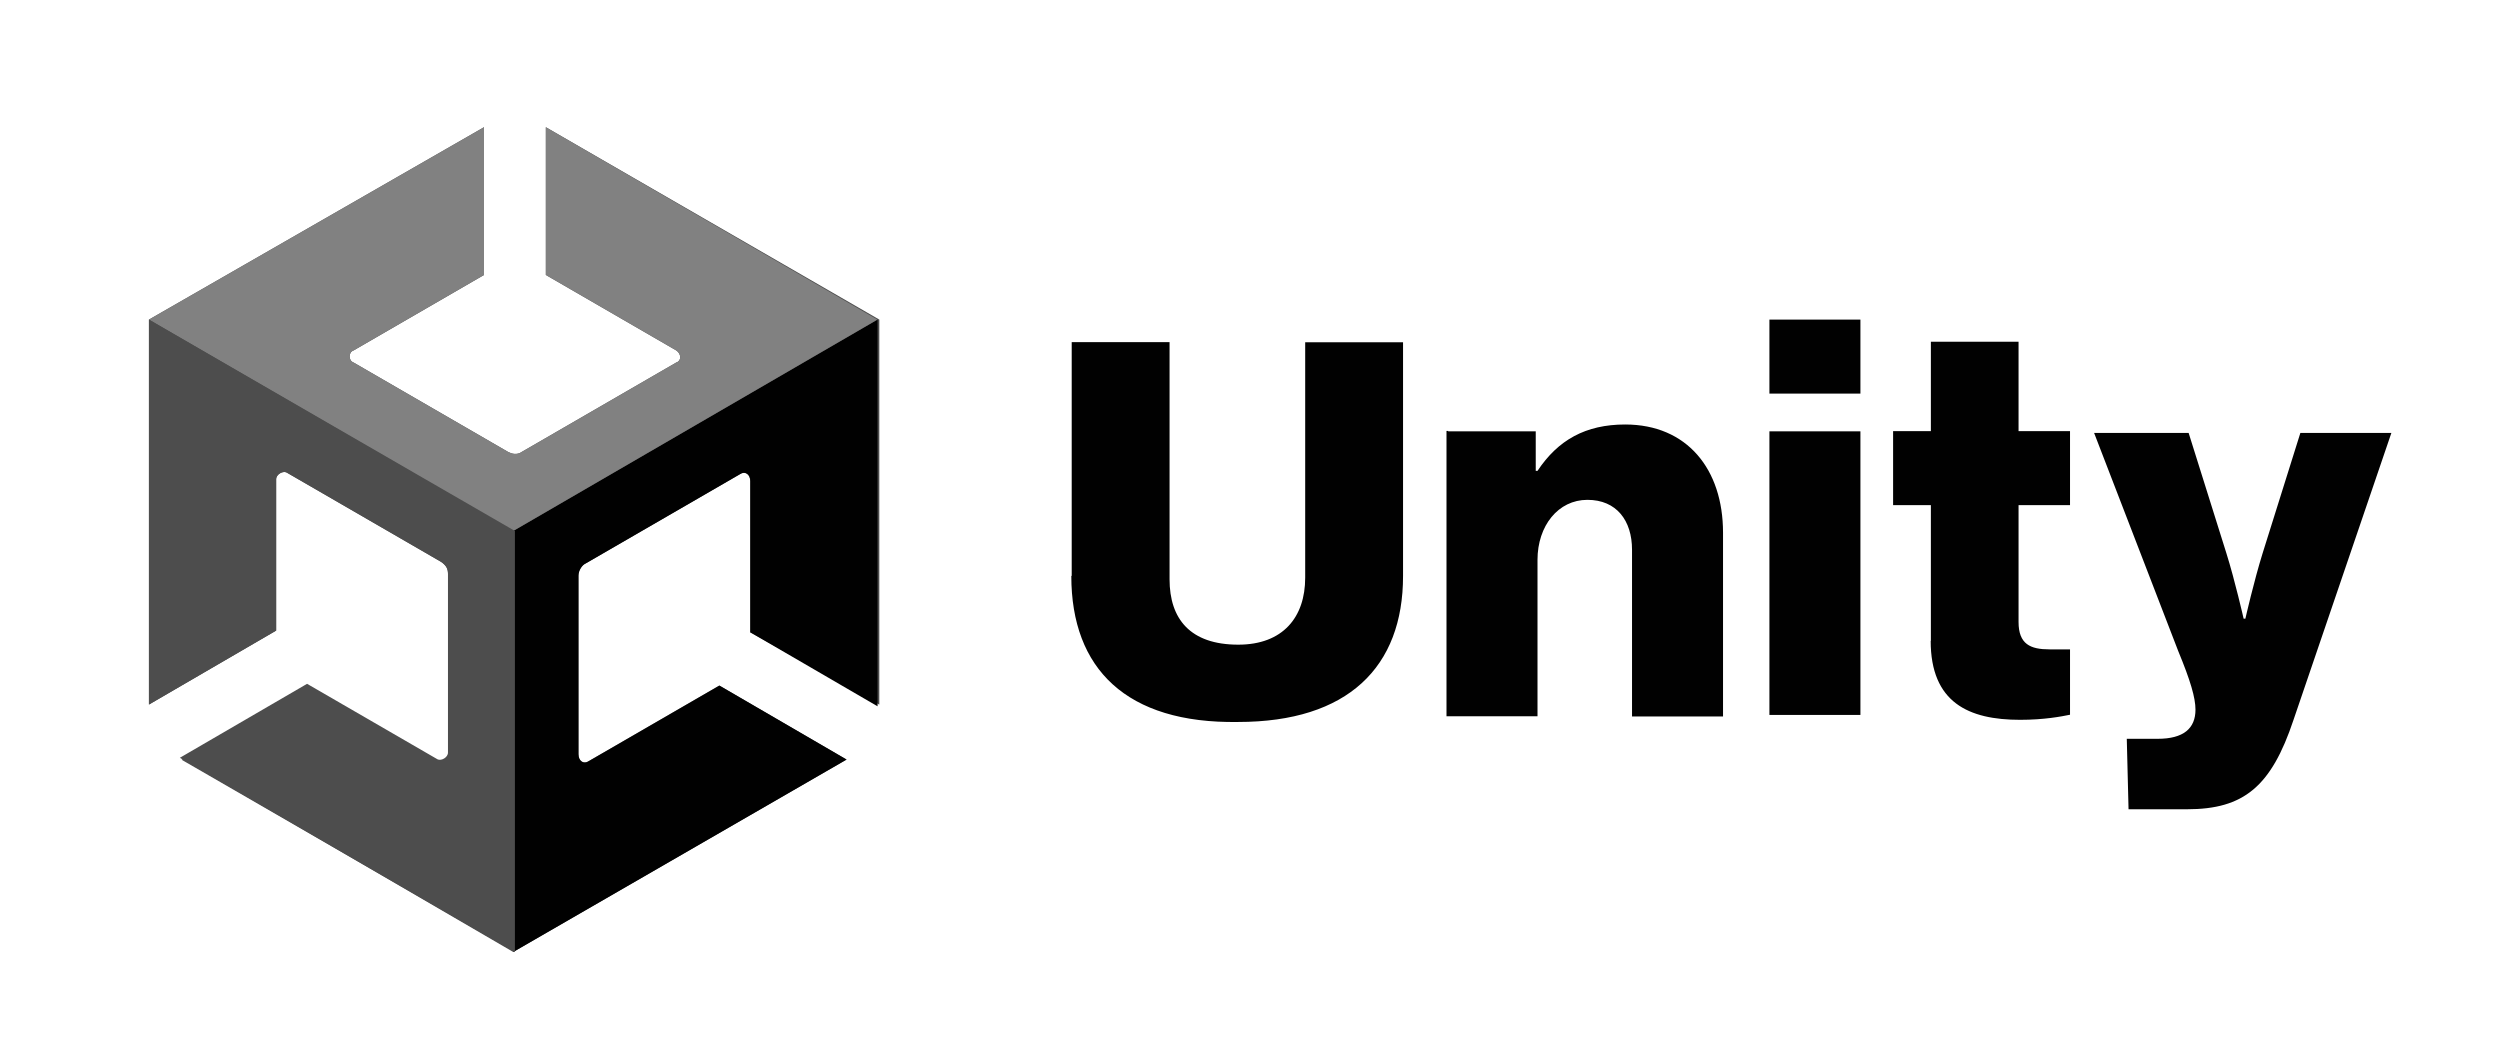
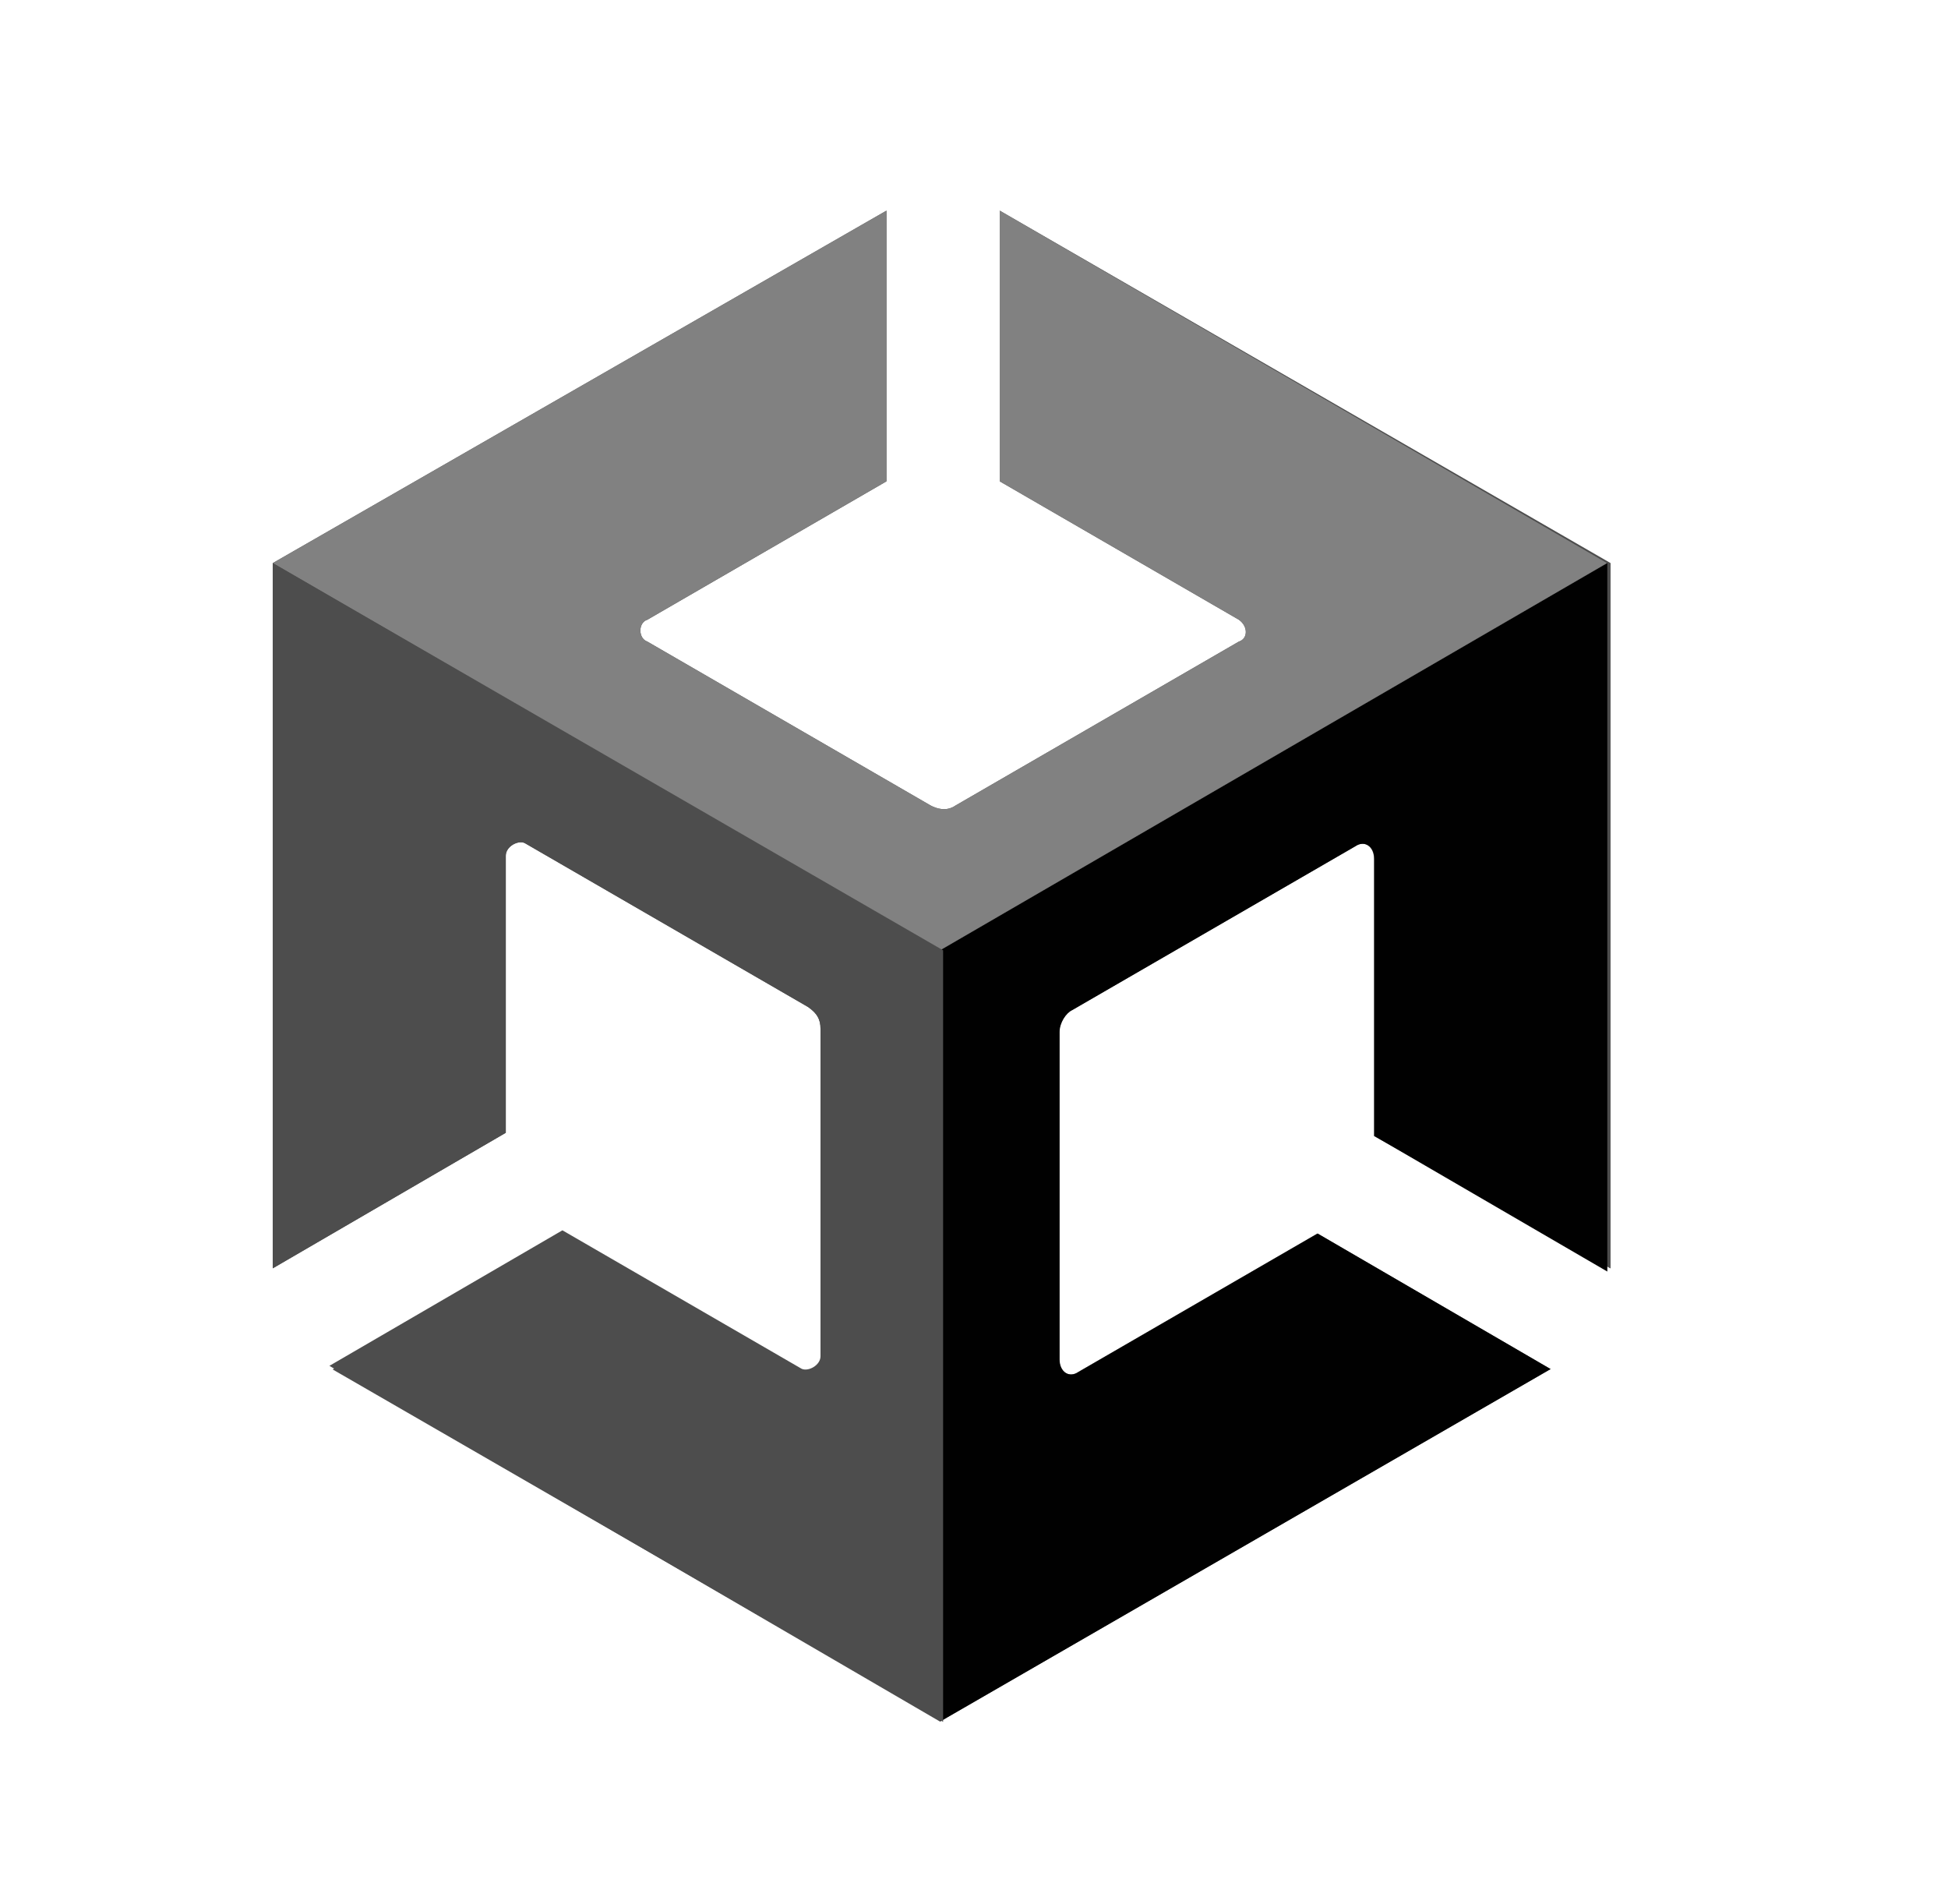
- <svg xmlns="http://www.w3.org/2000/svg" id="a" viewBox="0 0 127.74 53.72">
-   <defs>
-     <style>.b{fill:#4d4d4d;}.c{fill:#818181;}.d{fill:#010101;}</style>
+ <svg xmlns="http://www.w3.org/2000/svg" id="a" viewBox="0 0 54.344 53.095" version="1.1" width="54.344" height="53.095">
+   <defs id="defs1">
+     <style id="style1">.b{fill:#4d4d4d;}.c{fill:#818181;}.d{fill:#010101;}</style>
  </defs>
-   <path class="d" d="M54.76,29.42v-11.94h5v12.12c0,2.02,1.05,3.34,3.51,3.34,2.28,0,3.42-1.4,3.42-3.42v-12.03h5v11.94c0,4.65-2.81,7.46-8.43,7.46-5.71,.09-8.52-2.72-8.52-7.46Zm19.23-7.38h4.48v2.02h.09c1.05-1.58,2.46-2.37,4.48-2.37,3.16,0,5,2.28,5,5.53v9.39h-4.65v-8.52c0-1.49-.79-2.55-2.28-2.55s-2.55,1.32-2.55,3.07v7.99h-4.65v-14.58h.09Zm16.42-5.71h4.65v3.78h-4.65v-3.78Zm0,5.71h4.65v14.49h-4.65v-14.49Zm8.25,10.71v-6.94h-1.93v-3.78h1.93v-4.57h4.48v4.57h2.63v3.78h-2.63v5.97c0,1.14,.61,1.4,1.58,1.4h1.05v3.34c-.44,.09-1.32,.26-2.55,.26-2.63,0-4.57-.88-4.57-4.04Zm10.01,5h1.58c1.32,0,1.93-.53,1.93-1.49,0-.61-.26-1.49-.88-2.99l-4.3-11.15h4.83l1.93,6.15c.44,1.4,.88,3.34,.88,3.34h.09s.44-1.93,.88-3.34l1.93-6.15h4.65l-5,14.66c-1.14,3.42-2.55,4.57-5.44,4.57h-2.99l-.09-3.6Z" />
-   <path class="b" d="M44.93,36V16.33L27.89,6.5v7.55l6.67,3.86c.26,.18,.26,.53,0,.61l-7.9,4.57c-.26,.18-.53,.09-.7,0l-7.9-4.57c-.26-.09-.26-.53,0-.61l6.67-3.86V6.5L7.61,16.33v19.67l6.5-3.78v-7.73c0-.26,.35-.44,.53-.35l7.9,4.57c.26,.18,.35,.35,.35,.61v9.13c0,.26-.35,.44-.53,.35l-6.67-3.86-6.5,3.78,17.03,9.92,17.03-9.83-6.5-3.78-6.67,3.86c-.26,.18-.53,0-.53-.35v-9.13c0-.26,.18-.53,.35-.61l7.9-4.57c.26-.18,.53,0,.53,.35v7.73l6.59,3.69Z" />
-   <path class="d" d="M26.23,48.64l17.03-9.83-6.5-3.78-6.67,3.86c-.26,.18-.53,0-.53-.35v-9.13c0-.26,.18-.53,.35-.61l7.9-4.57c.26-.18,.53,0,.53,.35v7.73l6.5,3.78V16.33l-18.61,10.8v21.51Z" />
-   <path class="c" d="M27.89,6.5v7.55l6.67,3.86c.26,.18,.26,.53,0,.61l-7.9,4.57c-.26,.18-.53,.09-.7,0l-7.9-4.57c-.26-.09-.26-.53,0-.61l6.67-3.86V6.5L7.61,16.33l18.61,10.8,18.61-10.8L27.89,6.5Z" />
-   <path class="b" d="M22.45,38.9l-6.67-3.86-6.5,3.78,17.03,9.83V27.13L7.61,16.33v19.67l6.5-3.78v-7.73c0-.26,.35-.44,.53-.35l7.9,4.57c.26,.18,.35,.35,.35,.61v9.13c.09,.35-.18,.61-.44,.44Z" />
+   <path class="b" d="m 44.93,35.375 v -19.67 L 27.89,5.875 v 7.55 l 6.67,3.86 c 0.26,0.18 0.26,0.53 0,0.61 l -7.9,4.57 c -0.26,0.18 -0.53,0.09 -0.7,0 l -7.9,-4.57 c -0.26,-0.09 -0.26,-0.53 0,-0.61 l 6.67,-3.86 V 5.875 L 7.61,15.705 v 19.67 l 6.5,-3.78 v -7.73 c 0,-0.26 0.35,-0.44 0.53,-0.35 l 7.9,4.57 c 0.26,0.18 0.35,0.35 0.35,0.61 v 9.13 c 0,0.26 -0.35,0.44 -0.53,0.35 l -6.67,-3.86 -6.5,3.78 17.03,9.92 17.03,-9.83 -6.5,-3.78 -6.67,3.86 c -0.26,0.18 -0.53,0 -0.53,-0.35 v -9.13 c 0,-0.26 0.18,-0.53 0.35,-0.61 l 7.9,-4.57 c 0.26,-0.18 0.53,0 0.53,0.35 v 7.73 l 6.59,3.69 z" id="path2" />
+   <path class="d" d="m 26.23,48.015 17.03,-9.83 -6.5,-3.78 -6.67,3.86 c -0.26,0.18 -0.53,0 -0.53,-0.35 v -9.13 c 0,-0.26 0.18,-0.53 0.35,-0.61 l 7.9,-4.57 c 0.26,-0.18 0.53,0 0.53,0.35 v 7.73 l 6.5,3.78 v -19.76 l -18.61,10.8 z" id="path3" />
+   <path class="c" d="m 27.89,5.875 v 7.55 l 6.67,3.86 c 0.26,0.18 0.26,0.53 0,0.61 l -7.9,4.57 c -0.26,0.18 -0.53,0.09 -0.7,0 l -7.9,-4.57 c -0.26,-0.09 -0.26,-0.53 0,-0.61 l 6.67,-3.86 V 5.875 l -17.12,9.83 18.61,10.8 18.61,-10.8 z" id="path4" />
+   <path class="b" d="m 22.45,38.275 -6.67,-3.86 -6.5,3.78 17.03,9.83 v -21.52 l -18.7,-10.8 v 19.67 l 6.5,-3.78 v -7.73 c 0,-0.26 0.35,-0.44 0.53,-0.35 l 7.9,4.57 c 0.26,0.18 0.35,0.35 0.35,0.61 v 9.13 c 0.09,0.35 -0.18,0.61 -0.44,0.44 z" id="path5" />
</svg>
